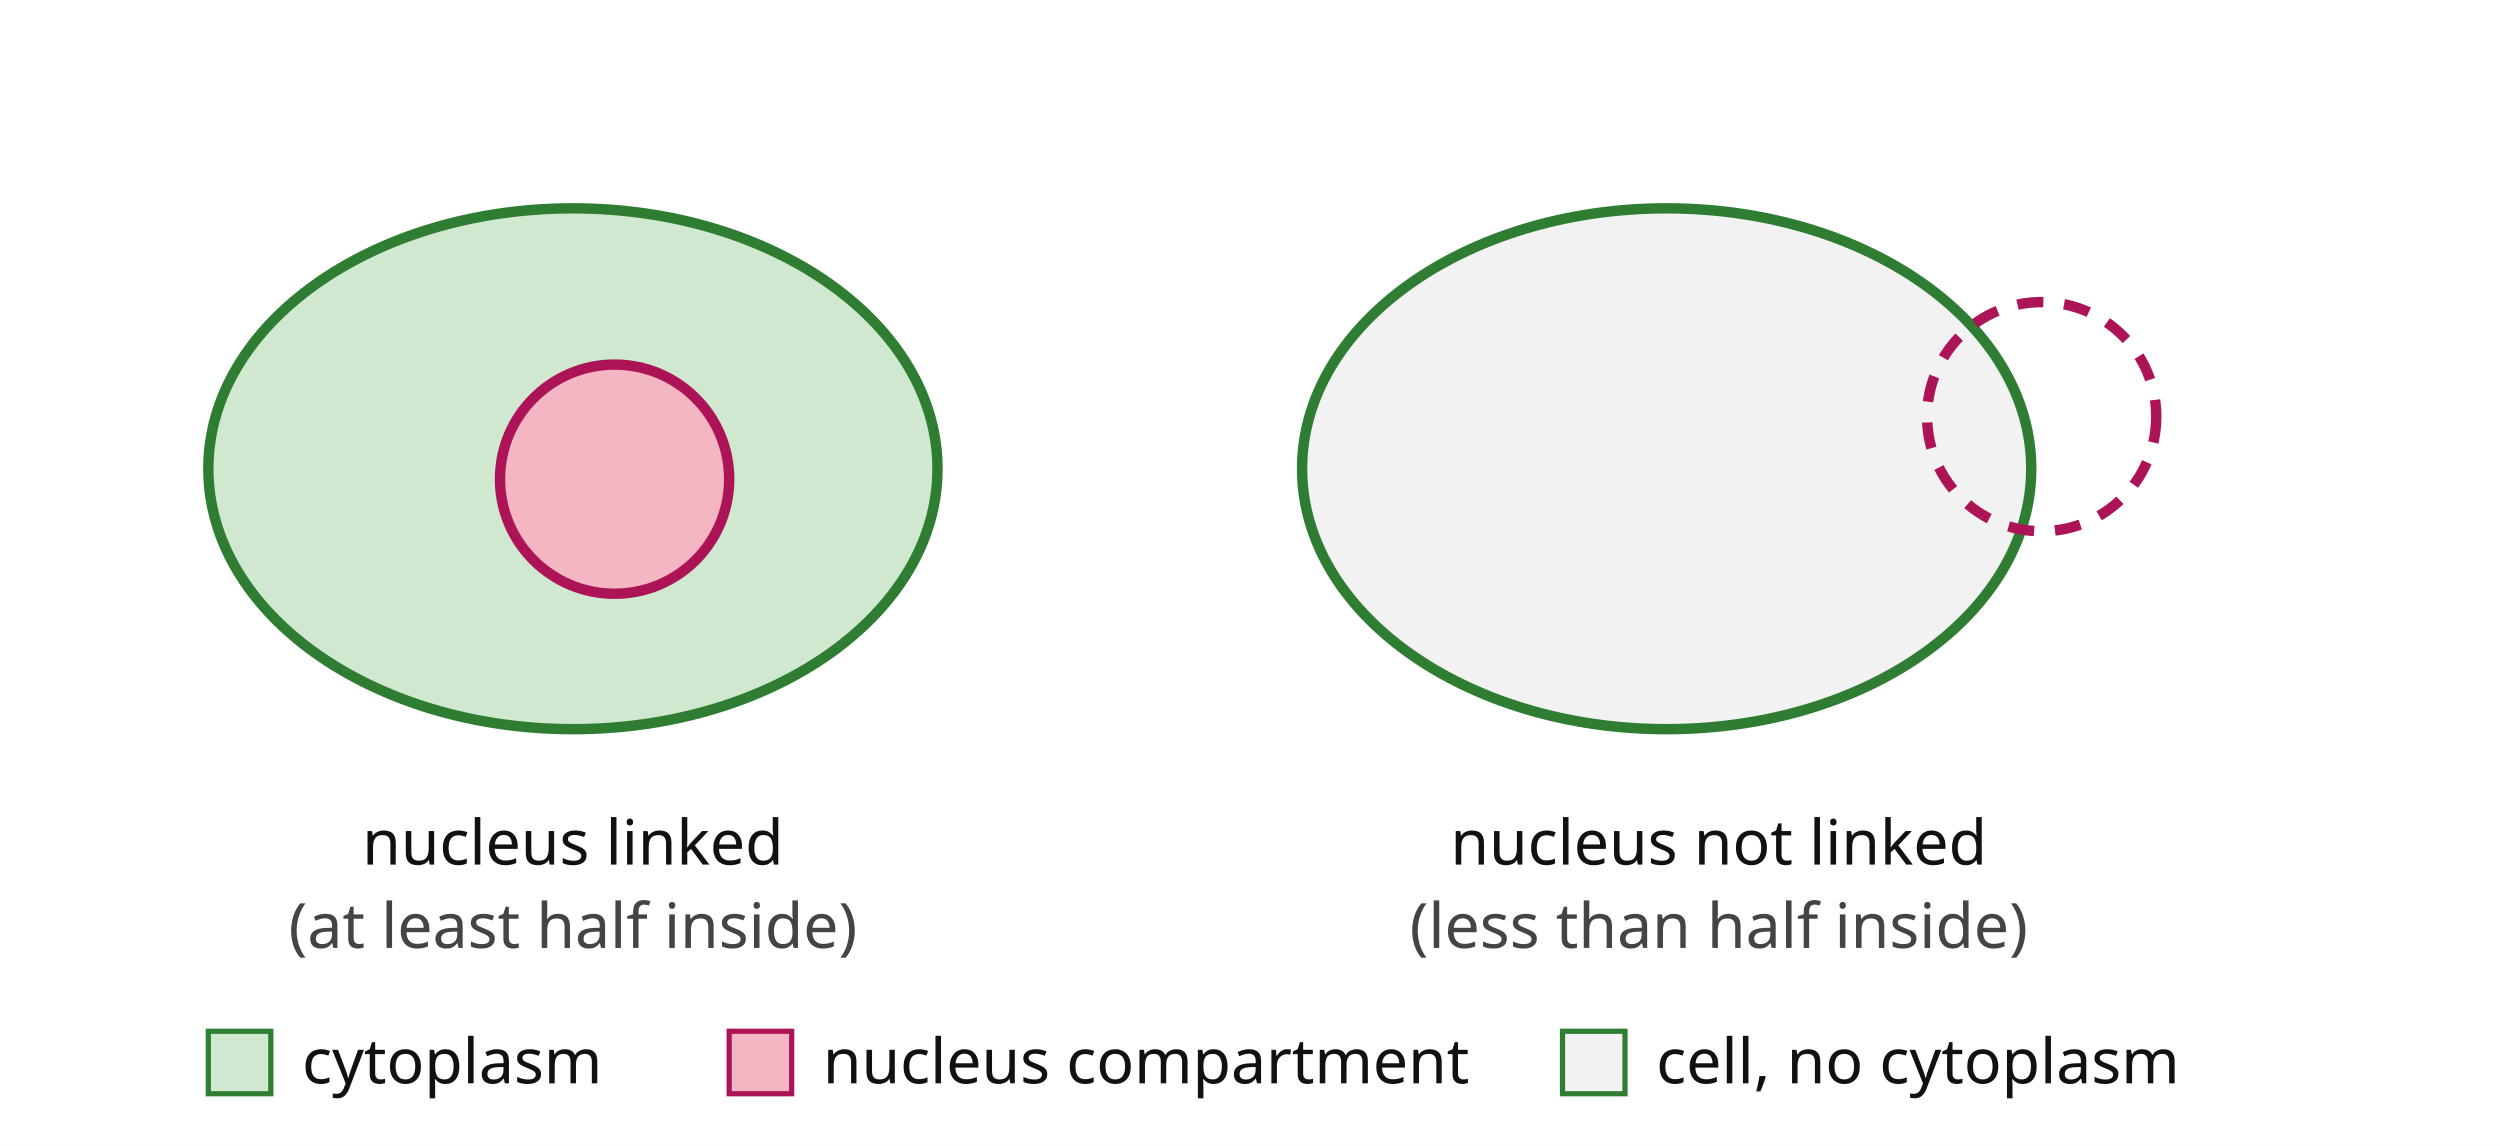
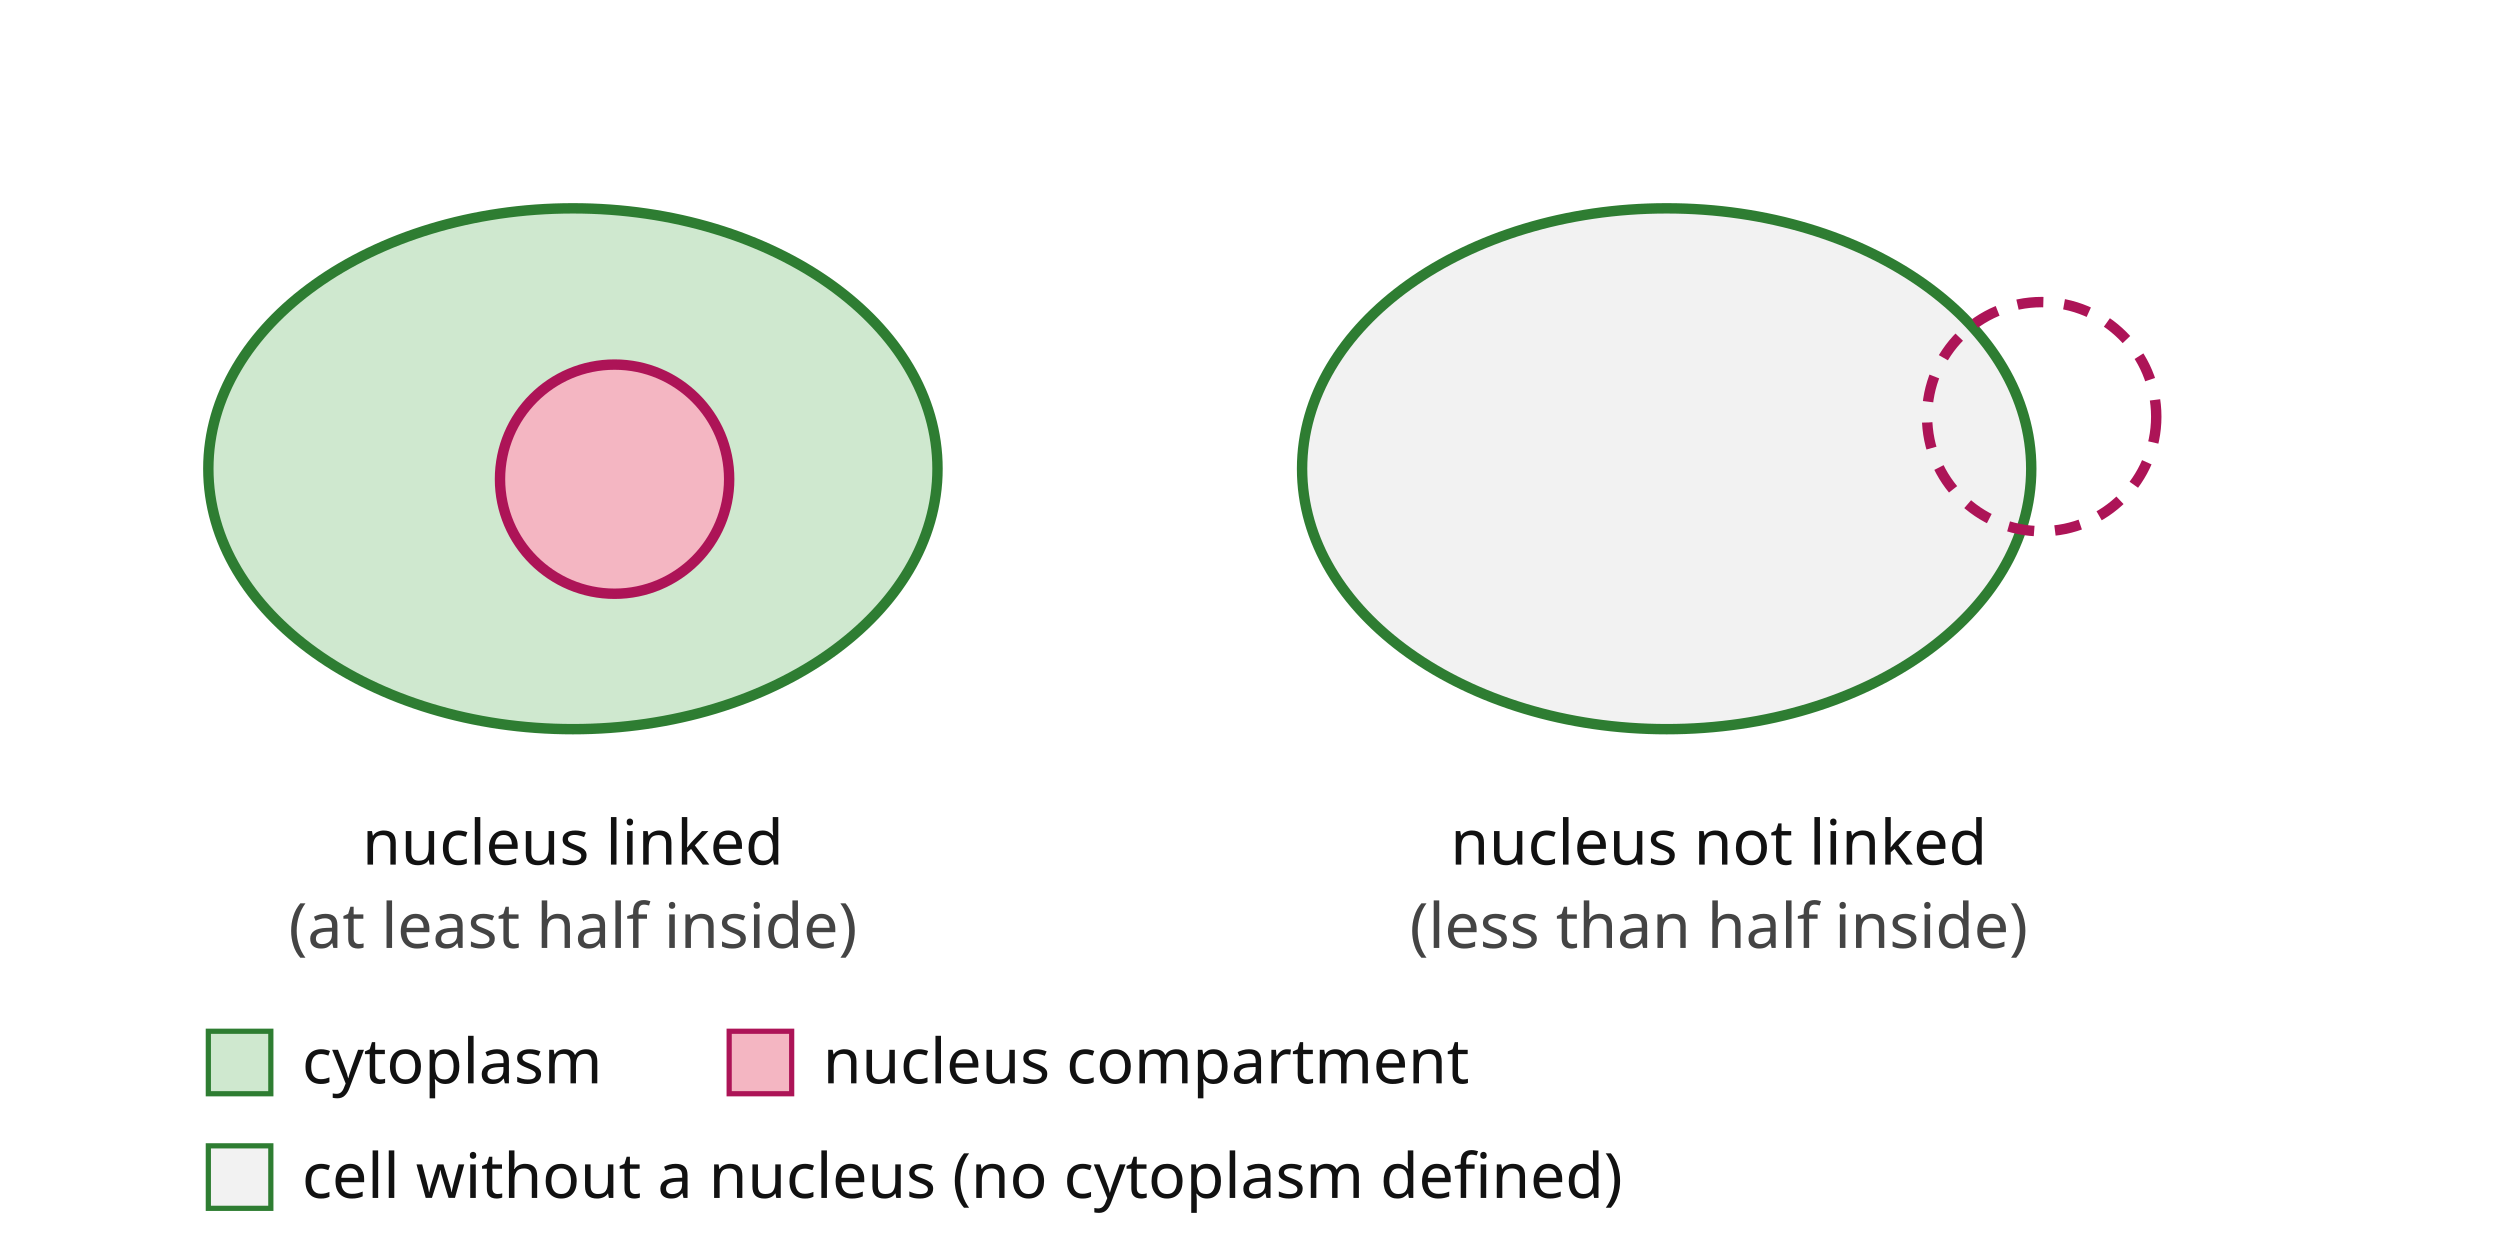
- <svg xmlns="http://www.w3.org/2000/svg" viewBox="0 0 480 220" font-family="sans-serif" font-size="12">
-   <rect width="480" height="220" fill="#ffffff" />
+ <svg xmlns="http://www.w3.org/2000/svg" viewBox="0 0 480 240" font-family="sans-serif" font-size="12">
+   <rect width="480" height="240" fill="#ffffff" />
  <ellipse cx="110" cy="90" rx="70" ry="50" fill="#cfe8cf" stroke="#2e7d32" stroke-width="2" />
  <circle cx="118" cy="92" r="22" fill="#f4b6c2" stroke="#ad1457" stroke-width="2" />
  <text x="110" y="166" fill="#111111" text-anchor="middle">nucleus linked</text>
  <text x="110" y="182" fill="#444444" text-anchor="middle">(at least half inside)</text>
  <ellipse cx="320" cy="90" rx="70" ry="50" fill="#f2f2f2" stroke="#2e7d32" stroke-width="2" />
  <circle cx="392" cy="80" r="22" fill="none" stroke="#ad1457" stroke-width="2" stroke-dasharray="5 4" />
  <text x="330" y="166" fill="#111111" text-anchor="middle">nucleus not linked</text>
  <text x="330" y="182" fill="#444444" text-anchor="middle">(less than half inside)</text>
  <rect x="40" y="198" width="12" height="12" fill="#cfe8cf" stroke="#2e7d32" />
  <text x="58" y="208" fill="#111111">cytoplasm</text>
  <rect x="140" y="198" width="12" height="12" fill="#f4b6c2" stroke="#ad1457" />
  <text x="158" y="208" fill="#111111">nucleus compartment</text>
-   <rect x="300" y="198" width="12" height="12" fill="#f2f2f2" stroke="#2e7d32" />
-   <text x="318" y="208" fill="#111111">cell, no cytoplasm</text>
+   <rect x="40" y="220" width="12" height="12" fill="#f2f2f2" stroke="#2e7d32" />
+   <text x="58" y="230" fill="#111111">cell without a nucleus (no cytoplasm defined)</text>
</svg>
